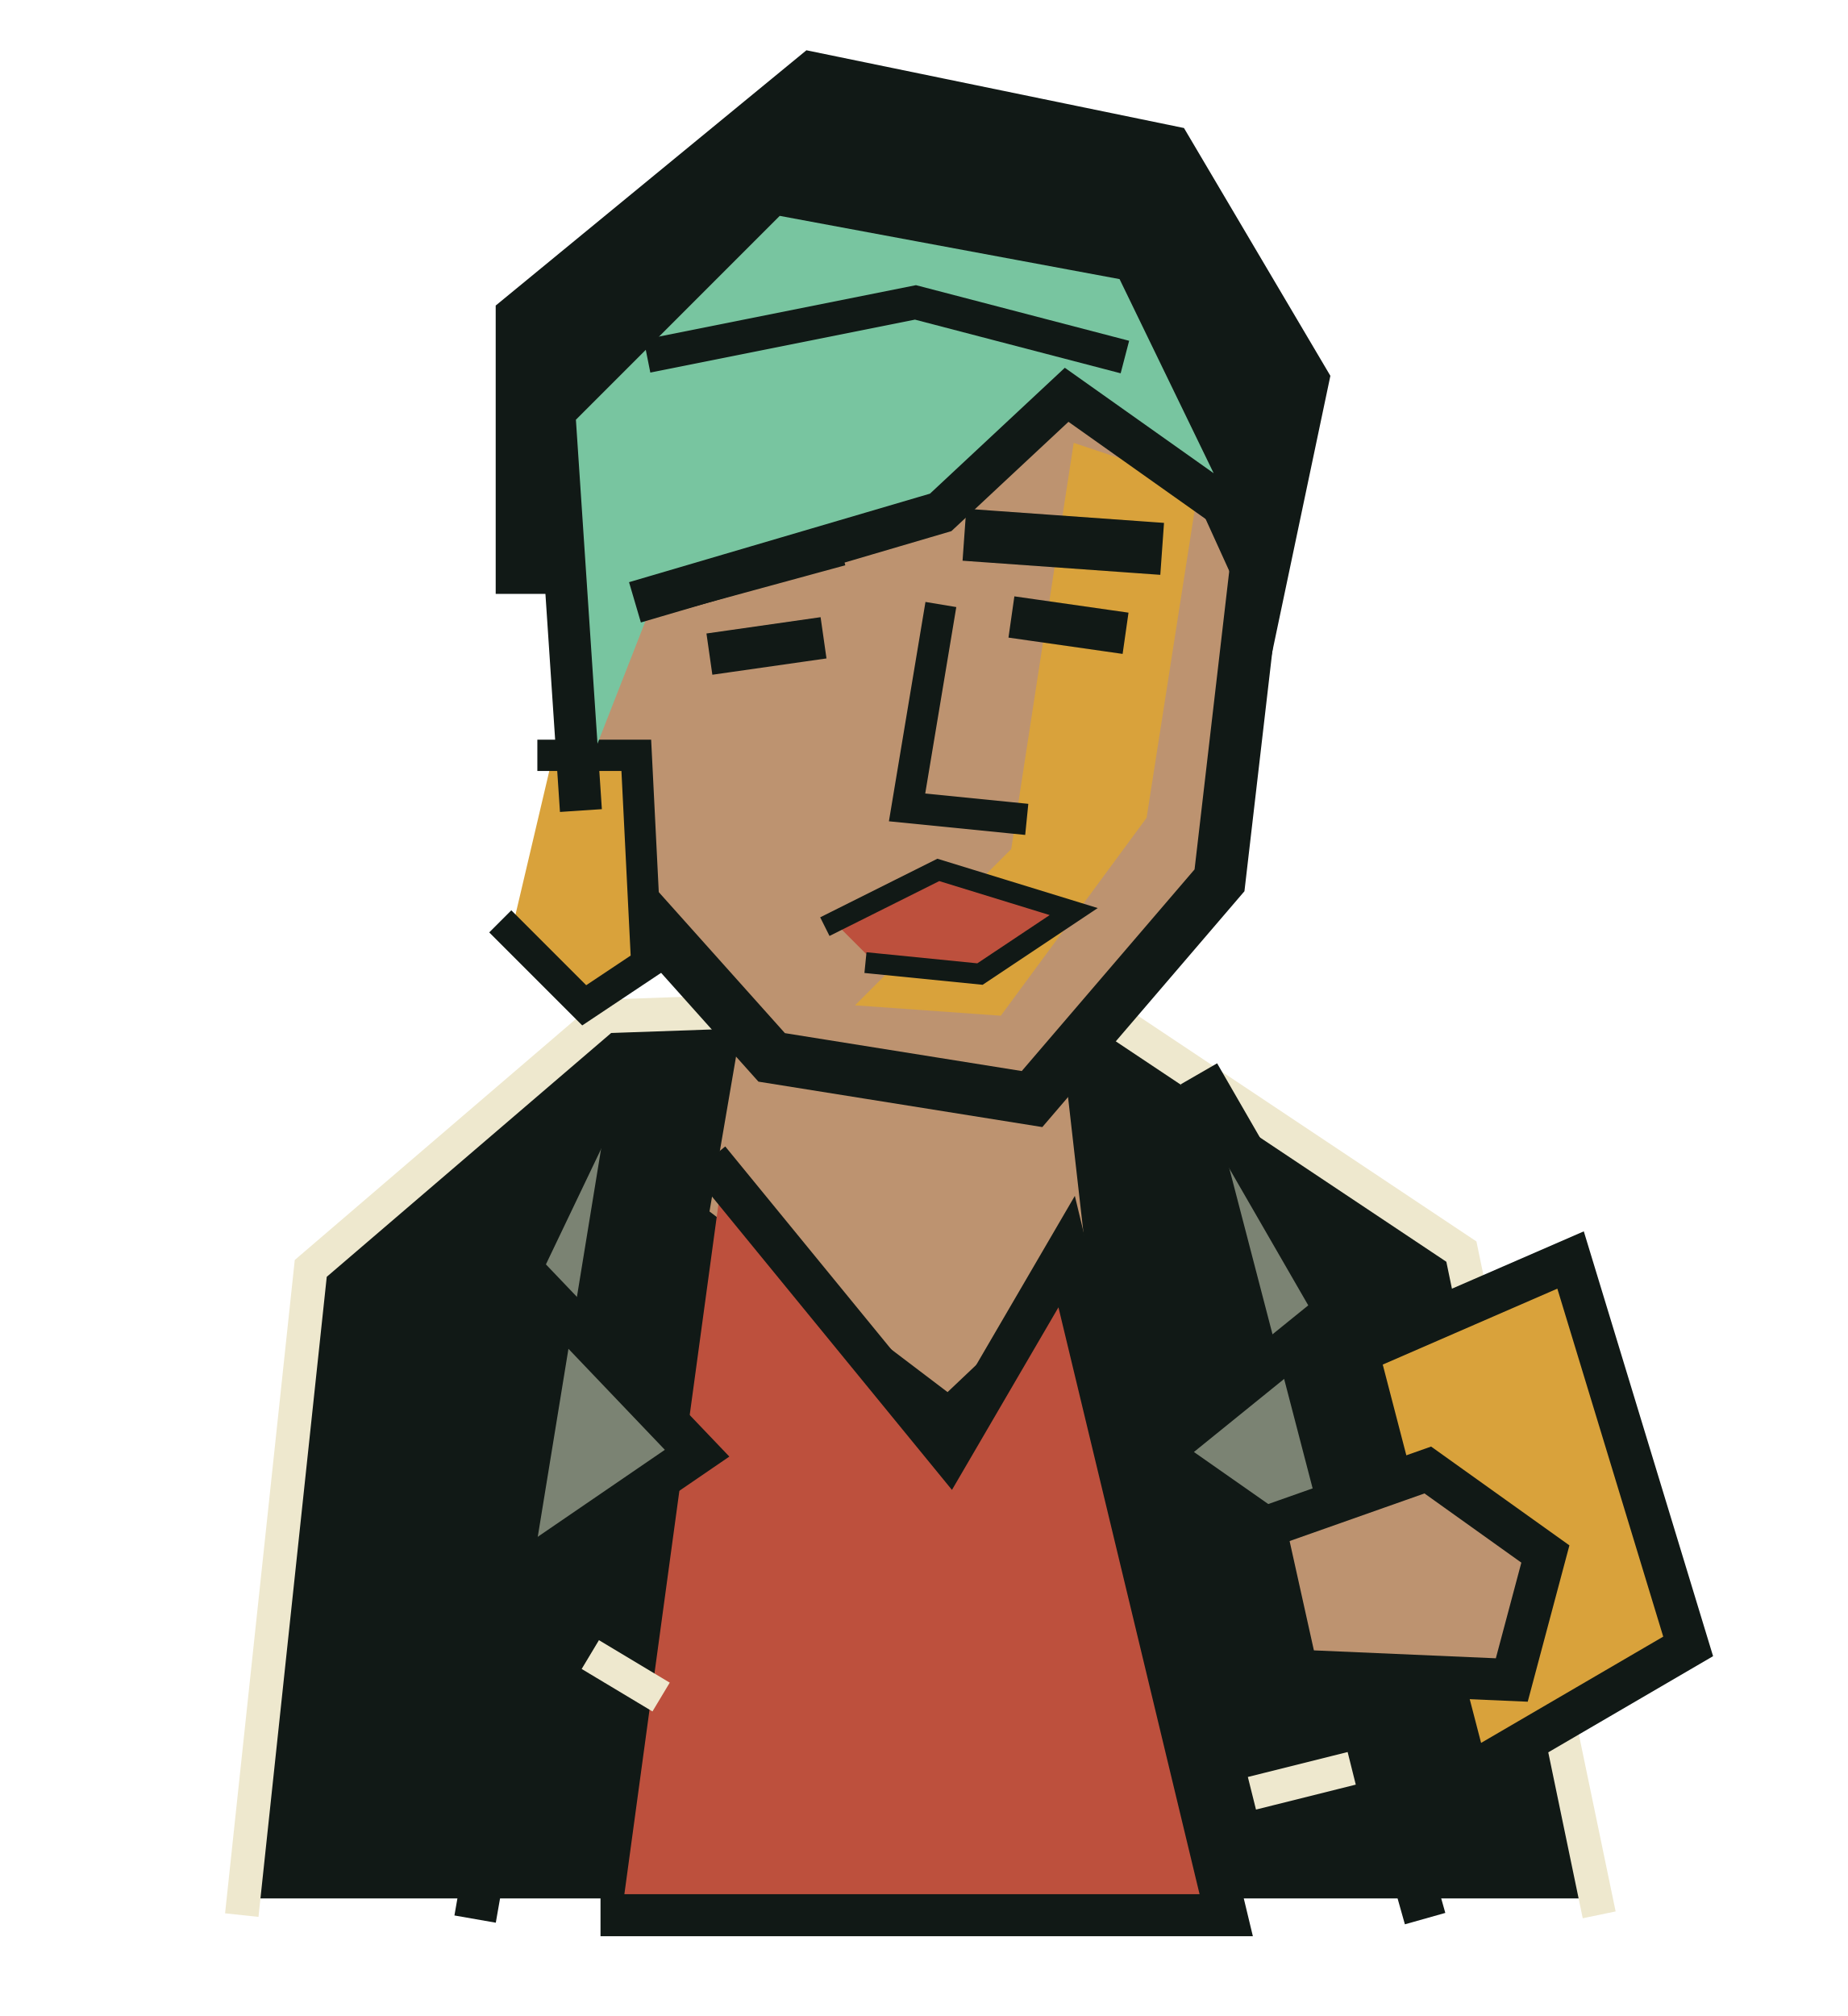
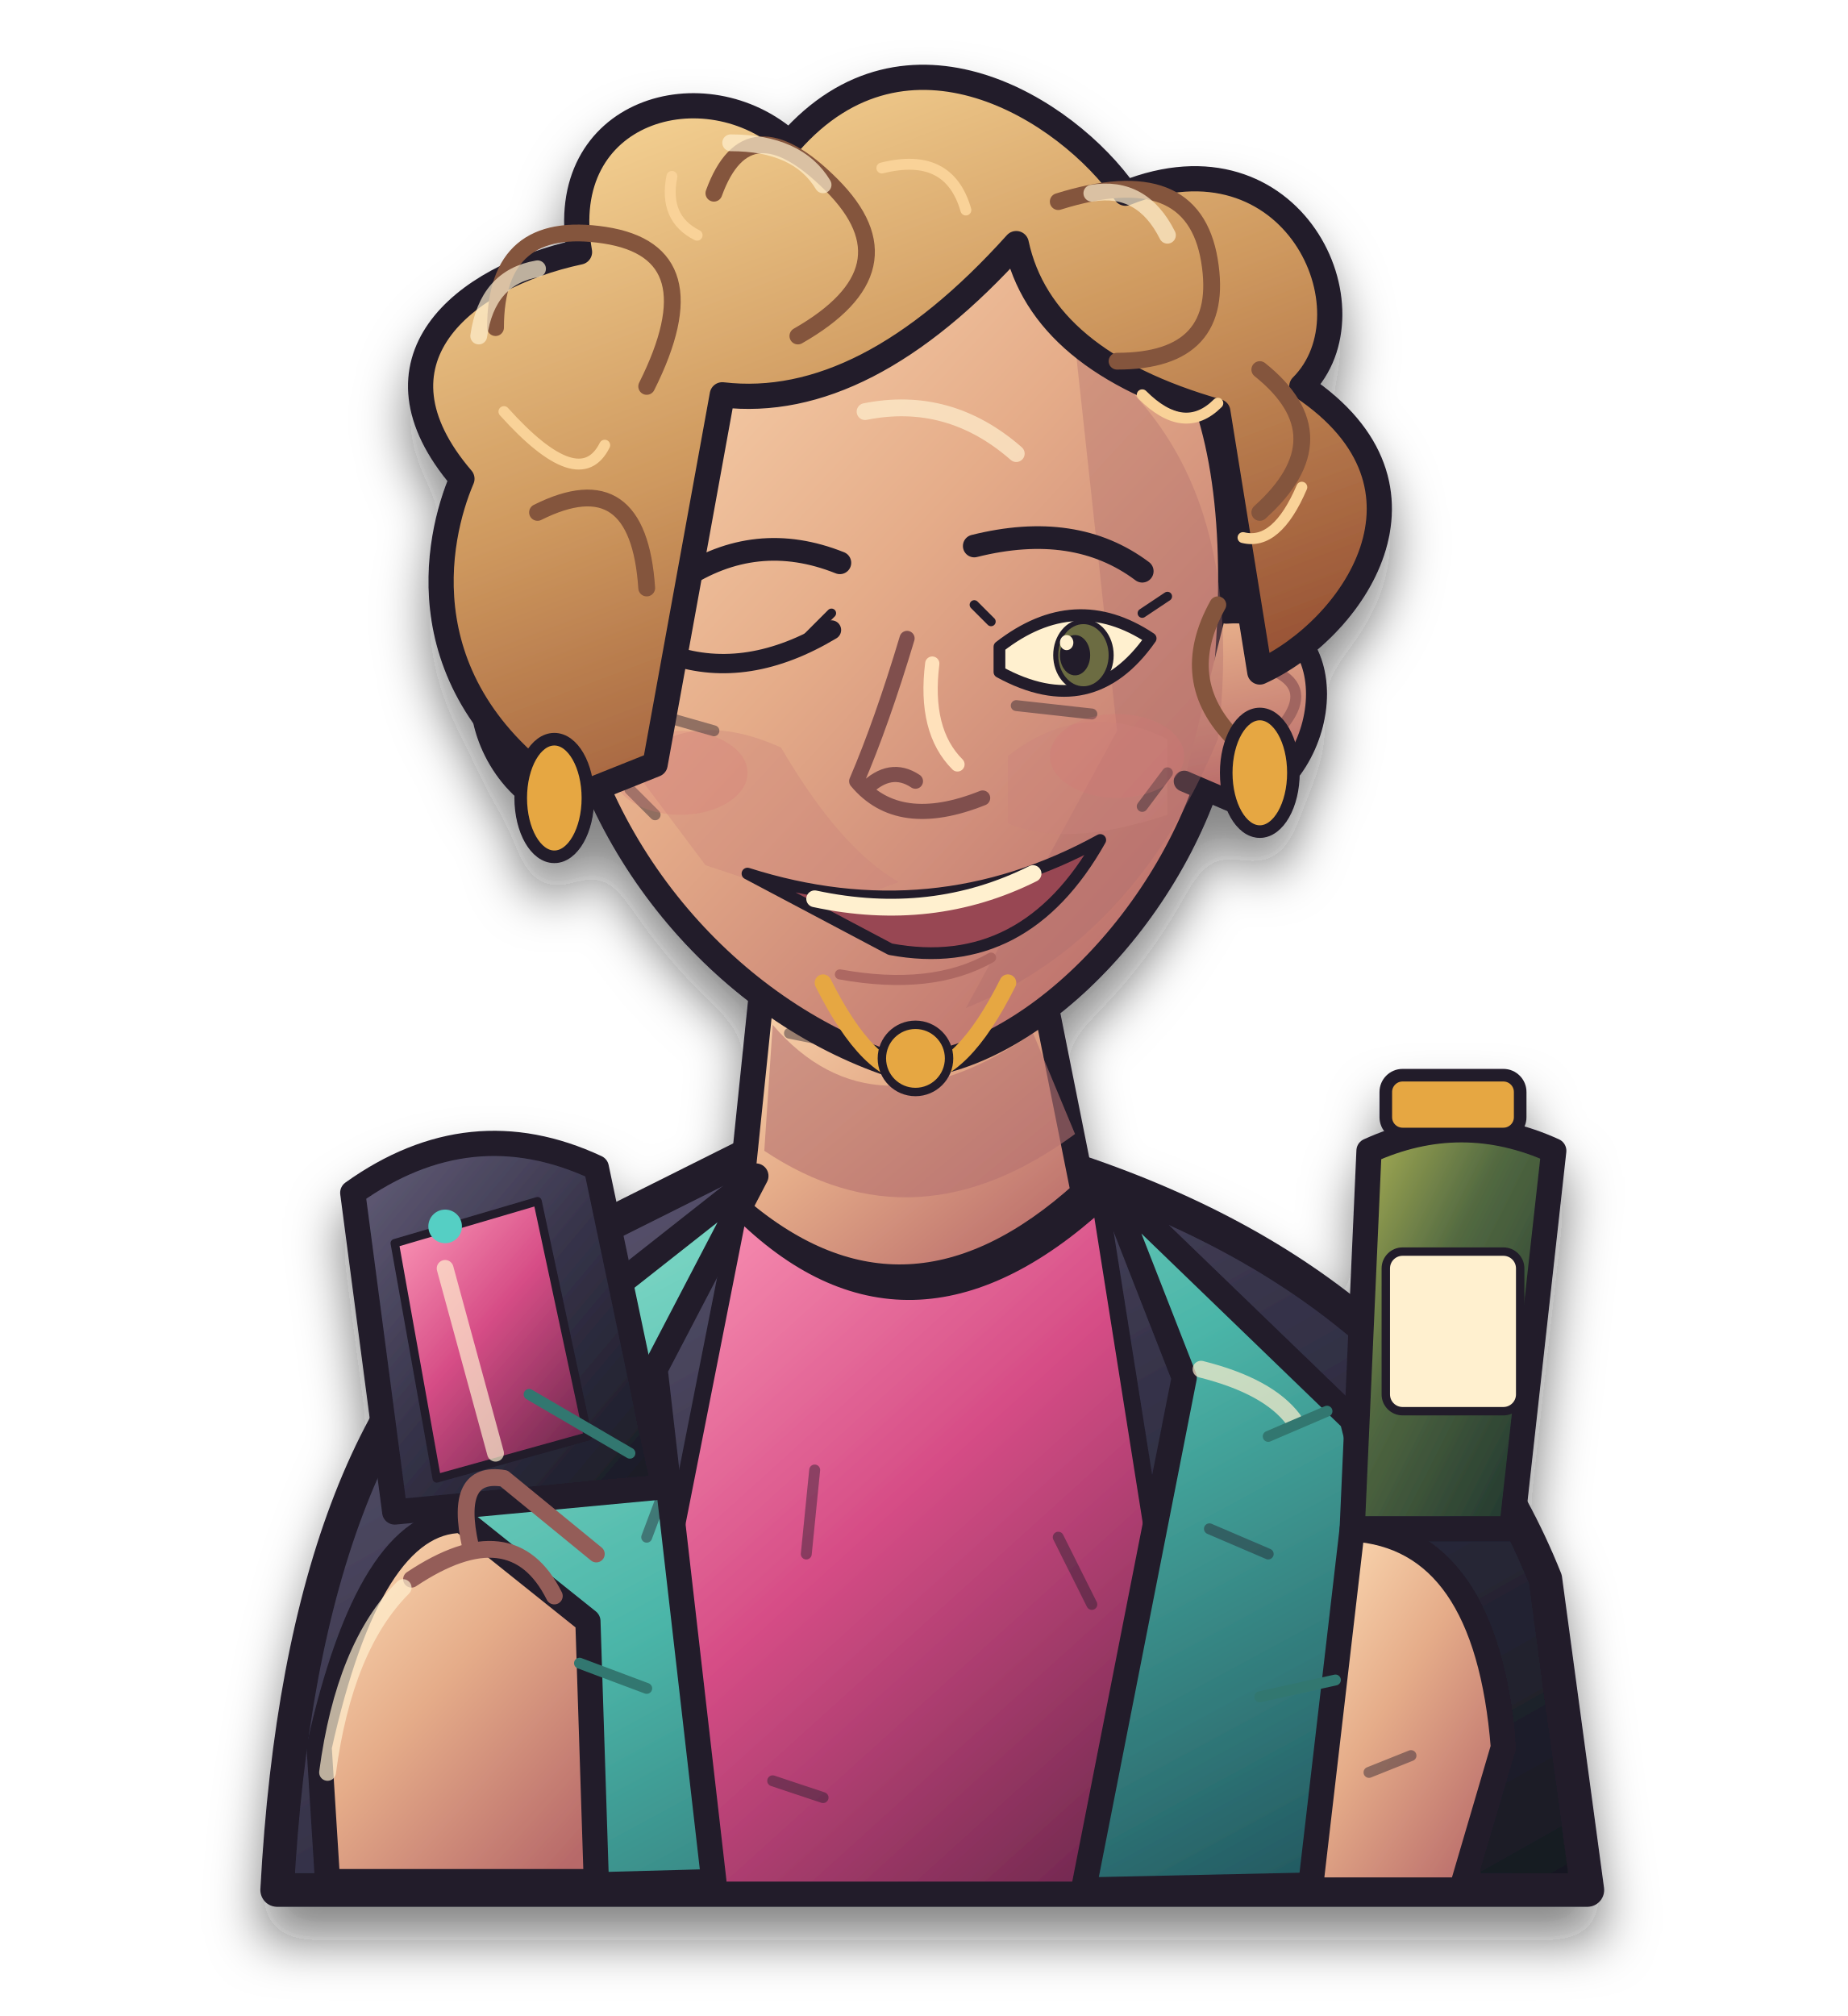
<svg xmlns="http://www.w3.org/2000/svg" viewBox="0 0 220 240" role="img" aria-labelledby="title">
  <defs>
-     <pattern id="hatch" width="10" height="10" patternUnits="userSpaceOnUse" patternTransform="rotate(-18)">
-       <path d="M0 0V10" stroke="#111916" stroke-width="2" opacity=".3" />
+     <linearGradient id="skin" x1="0" y1="0" x2=".85" y2="1">
+       <stop stop-color="#ffe0b8" />
+       <stop offset=".48" stop-color="#e5ac89" />
+       <stop offset="1" stop-color="#b76969" />
+     </linearGradient>
+     <linearGradient id="paper" x1="0" y1="0" x2=".7" y2="1">
+       <stop stop-color="#fff9dd" />
+       <stop offset=".7" stop-color="#e5ca97" />
+       <stop offset="1" stop-color="#af815a" />
+     </linearGradient>
+     <linearGradient id="gold" x1="0" y1="0" x2=".8" y2="1">
+       <stop stop-color="#fff0a3" />
+       <stop offset=".45" stop-color="#e6a743" />
+       <stop offset="1" stop-color="#9d522d" />
+     </linearGradient>
+     <linearGradient id="teal" x1="0" y1="0" x2=".8" y2="1">
+       <stop stop-color="#90e5d1" />
+       <stop offset=".5" stop-color="#4bb5a8" />
+       <stop offset="1" stop-color="#245c63" />
+     </linearGradient>
+     <linearGradient id="pink" x1="0" y1="0" x2=".8" y2="1">
+       <stop stop-color="#ff9dbb" />
+       <stop offset=".5" stop-color="#d64d86" />
+       <stop offset="1" stop-color="#71294f" />
+     </linearGradient>
+     <linearGradient id="cloth" x1="0" y1="0" x2="1" y2="1">
+       <stop stop-color="#66607b" />
+       <stop offset=".5" stop-color="#353248" />
+       <stop offset="1" stop-color="#161820" />
+     </linearGradient>
+     <linearGradient id="bread" x1="0" y1="0" x2=".5" y2="1">
+       <stop stop-color="#ffe1a1" />
+       <stop offset=".55" stop-color="#ce985e" />
+       <stop offset="1" stop-color="#985335" />
+     </linearGradient>
+     <linearGradient id="beer" x1="0" y1="0" x2="1" y2="1">
+       <stop stop-color="#b2b757" />
+       <stop offset=".4" stop-color="#526941" />
+       <stop offset="1" stop-color="#172d2c" />
+     </linearGradient>
+     <linearGradient id="red" x1="0" y1="0" x2=".7" y2="1">
+       <stop stop-color="#f18370" />
+       <stop offset=".5" stop-color="#be4c4d" />
+       <stop offset="1" stop-color="#71333d" />
+     </linearGradient>
+     <radialGradient id="glow">
+       <stop stop-color="#efbd7a" stop-opacity=".35" />
+       <stop offset="1" stop-color="#efbd7a" stop-opacity="0" />
+     </radialGradient>
+     <radialGradient id="neon">
+       <stop stop-color="#f05ba5" stop-opacity=".6" />
+       <stop offset="1" stop-color="#f05ba5" stop-opacity="0" />
+     </radialGradient>
+     <filter id="shadow" x="-30%" y="-25%" width="160%" height="160%">
+       <feDropShadow dx="0" dy="4" stdDeviation="3" flood-color="#100f19" flood-opacity=".52" />
+     </filter>
+     <filter id="bloom" x="-60%" y="-60%" width="220%" height="220%">
+       <feGaussianBlur stdDeviation="3" />
+     </filter>
+     <pattern id="inkgrain" width="19" height="23" patternUnits="userSpaceOnUse">
+       <path d="M2 4l3 1m8 12 2-1m-6 8 2 1" stroke="#fff4d4" stroke-width=".6" opacity=".15" />
+       <path d="m9 8 2-1m6 14 2-1" stroke="#201b2a" stroke-width=".7" opacity=".2" />
    </pattern>
  </defs>
-   <g stroke-linejoin="miter" stroke-linecap="square">
-     <path d="M29 226 37 151 72 121 129 119 174 149 190 226" fill="#111916" stroke="#eee8ce" stroke-width="4" stroke-linejoin="miter" stroke-linecap="square" />
-     <path d="M90 112 127 107 132 151 113 169 84 147" fill="#bd9370" stroke="#111916" stroke-width="5" stroke-linejoin="miter" stroke-linecap="square" />
-     <path d="M86 140 113 173 127 149 146 228 74 228" fill="#bd503d" stroke="#111916" stroke-width="5" stroke-linejoin="miter" stroke-linecap="square" />
-     <path d="M73 128 62 151 83 173 64 186 57 226" fill="#7b8373" stroke="#111916" stroke-width="5" stroke-linejoin="miter" stroke-linecap="square" />
-     <path d="M144 130 159 156 138 173 158 187 169 226" fill="#7b8373" stroke="#111916" stroke-width="5" stroke-linejoin="miter" stroke-linecap="square" />
-     <g transform="translate(108 80) scale(1.24)">
-       <path d="M-32-35 -10-49 22-43 35-23 30 20 12 41 -13 37 -30 18" fill="#bd9370" stroke="#111916" stroke-width="5" stroke-linejoin="miter" stroke-linecap="square" />
-       <path d="M-30-15 -19-32 0-31 11-42 24-31 34-9 38-28 25-50 -9-57 -37-34 -37-10" fill="#111916" stroke="#111916" stroke-width="5" stroke-linejoin="miter" stroke-linecap="square" />
-       <path d="M16-22 28-18 23 14 9 33 -5 32 10 17" fill="#d9a23b" stroke="none" stroke-width="0" stroke-linejoin="miter" stroke-linecap="square" />
-       <path d="M-20-9 -9-12 M8-13 22-12" fill="none" stroke="#111916" stroke-width="5" stroke-linejoin="miter" stroke-linecap="square" />
-       <path d="M-17-2 -10-3 M12-5 19-4" fill="none" stroke="#111916" stroke-width="4" stroke-linejoin="miter" stroke-linecap="square" />
-       <path d="M3-5 0 13 10 14" fill="#bd9370" stroke="#111916" stroke-width="3" stroke-linejoin="miter" stroke-linecap="square" />
-       <path d="M-7 24 3 19 16 23 7 29 -3 28" fill="#bd503d" stroke="#111916" stroke-width="2" stroke-linejoin="miter" stroke-linecap="square" />
-       <path d="M-34 8 -26 8 -25 28 -31 32 -38 25" fill="#d9a23b" stroke="#111916" stroke-width="3" stroke-linejoin="miter" stroke-linecap="square" />
+   <g stroke-linecap="round" stroke-linejoin="round">
+     <g filter="url(#shadow)">
+       <ellipse cx="110" cy="215" rx="74" ry="11" fill="#100f19" stroke="none" stroke-width="0" opacity=".35" />
+       <path d="M33 225Q36 169 62 151L90 137L127 139Q170 153 184 188L189 225Z" fill="url(#cloth)" stroke="#211c2a" stroke-width="4" />
+       <path d="M91 115L88 144Q108 161 129 142L123 112" fill="url(#skin)" stroke="#211c2a" stroke-width="3" />
+       <path d="M92 122q12 14 31 1L128 135Q109 149 91 137Z" fill="#b67170" stroke="none" stroke-width="0" opacity=".6" />
+       <path d="M88 144Q108 164 131 143L144 225H72Z" fill="url(#pink)" stroke="#211c2a" stroke-width="2" />
+       <path d="M90 140L78 163L85 224L48 225L57 166ZM132 141L141 164L129 225L175 224L161 169Z" fill="url(#teal)" stroke="#211c2a" stroke-width="3" />
+       <path d="M70 52C72 29 96 20 121 28C143 32 150 53 145 89C140 109 122 127 107 127C88 121 71 103 67 80Z" fill="url(#skin)" stroke="#211c2a" stroke-width="3" />
+       <path d="M70 74C55 69 53 89 65 96L71 94M146 73C161 72 159 92 148 96L141 93" fill="url(#skin)" stroke="#211c2a" stroke-width="2.5" />
+       <path d="M128 41Q149 55 145 88Q135 112 115 120L133 87Z" fill="#ad6a6b" stroke="none" stroke-width="0" opacity=".35" />
+       <path d="M75 91Q82 84 93 89Q100 101 107 105L99 108Q90 105 84 103ZM120 90Q129 83 139 88L139 97Q127 101 120 98Z" fill="#ca827a" stroke="none" stroke-width="0" opacity=".36" />
+       <path d="M81 69Q90 63 100 67M116 65Q128 62 136 68" fill="none" stroke="#211c2a" stroke-width="2.7" />
+       <path d="M80 78Q89 81 99 75" fill="none" stroke="#211c2a" stroke-width="2.3" />
+       <path d="M119 77Q128 70 137 76Q130 86 119 80Z" fill="#fff0cf" stroke="#211c2a" stroke-width="1.4" />
+       <ellipse cx="129" cy="78" rx="3.3" ry="4" fill="#6c6c42" stroke="#211c2a" stroke-width="0.6" />
+       <ellipse cx="128" cy="78" rx="1.8" ry="2.4" fill="#211c2a" stroke="none" stroke-width="0" />
+       <ellipse cx="127" cy="76.5" rx="0.8" ry="0.9" fill="#fff0cf" stroke="none" stroke-width="0" />
+       <path d="M118 74l-2-2M136 73l3-2M96 76l3-3" fill="none" stroke="#211c2a" stroke-width="1.1" />
+       <path d="M108 76Q105 86 102 93Q107 99 117 95M103 94q3-3 6-1" fill="none" stroke="#80504e" stroke-width="1.8" />
+       <path d="M111 79Q110 87 114 91" fill="none" stroke="#ffe1bb" stroke-width="1.7" />
+       <path d="M62 80q-5 2-2 7l4 1M152 80q4 2 1 6l-3 2" fill="none" stroke="#a06560" stroke-width="1.3" />
+       <path d="M103 49Q113 47 121 54" fill="none" stroke="#fff0cf" stroke-width="2" opacity=".7" />
+       <path d="M89 104Q111 111 131 100Q122 116 106 113Z" fill="#984753" stroke="#211c2a" stroke-width="1.4" />
+       <path d="M97 107q14 3 26-3" fill="none" stroke="#fff0cf" stroke-width="2" />
+       <path d="M100 116q11 2 18-2" fill="none" stroke="#ad6862" stroke-width="1.2" />
+       <path d="M78 85l7 2M121 84l9 1M75 94l3 3M139 92l-3 4M94 123l5 1" fill="none" stroke="#211c2a" stroke-width="1.3" opacity=".43" />
+       <ellipse cx="81" cy="92" rx="8" ry="5" fill="#d47676" stroke="none" stroke-width="0" opacity=".26" />
+       <ellipse cx="133" cy="90" rx="8" ry="5" fill="#d47676" stroke="none" stroke-width="0" opacity=".24" />
+       <path d="M68 95C48 82 52 64 55 57C43 43 55 33 69 30C66 13 84 8 94 17C108 1 127 13 134 23C154 15 164 37 155 46C173 58 161 75 150 80L145 49Q124 43 121 29Q103 49 86 47L78 91Z" fill="url(#bread)" stroke="#211c2a" stroke-width="3" />
+       <path d="M59 39q0-13 13-11t5 18M85 23q4-11 14-1t-4 18M126 24q16-5 18 7t-11 12M150 44q10 8 0 17M64 61q12-6 13 9M145 72q-5 9 2 16" fill="none" stroke="#84543c" stroke-width="2" />
+       <path d="M57 40q1-7 7-8M87 17q8 0 11 5M130 23q6-1 9 5" fill="none" stroke="#fff0cf" stroke-width="2" opacity=".7" />
+       <path d="M60 49q9 10 12 4M80 21q-1 5 3 7M105 20q8-2 10 5M136 47q5 5 9 1M155 58q-3 7-7 6" fill="none" stroke="#f9d298" stroke-width="1.3" />
+       <path d="M98 117Q109 139 120 117" fill="none" stroke="#e6a743" stroke-width="2" />
+       <ellipse cx="109" cy="126" rx="4" ry="4" fill="#e6a743" stroke="#211c2a" stroke-width="1" />
+       <ellipse cx="66" cy="95" rx="4" ry="7" fill="#e6a743" stroke="#211c2a" stroke-width="1.5" />
+       <ellipse cx="150" cy="92" rx="4" ry="7" fill="#e6a743" stroke="#211c2a" stroke-width="1.5" />
+       <path d="M38 208Q44 181 55 181L70 193L71 224H39Z" fill="url(#skin)" stroke="#211c2a" stroke-width="3" />
+       <path d="M47 180L42 142Q56 132 71 139L79 177Z" fill="url(#cloth)" stroke="#211c2a" stroke-width="3" />
+       <path d="M47 148L64 143L70 171L52 176Z" fill="url(#pink)" stroke="#211c2a" stroke-width="1" />
+       <ellipse cx="53" cy="146" rx="2" ry="2" fill="#55cfc4" stroke="none" stroke-width="0" />
+       <path d="M49 188q12-8 17 2M56 184q-2-9 4-8l11 9" fill="none" stroke="#945d59" stroke-width="2" />
+       <path d="M161 182Q177 183 179 208L174 225H156Z" fill="url(#skin)" stroke="#211c2a" stroke-width="3" />
+       <path d="M161 182l2-45q11-5 22 0l-5 45Z" fill="url(#beer)" stroke="#211c2a" stroke-width="3" />
+       <rect x="165" y="128" width="16" height="7" rx="2" fill="#e6a743" stroke="#211c2a" stroke-width="1.5" />
+       <rect x="165" y="149" width="16" height="19" rx="2" fill="#fff0cf" stroke="#211c2a" stroke-width="1" />
+       <path d="M39 211q2-15 9-22M59 173l-6-22M143 163q8 2 11 6" fill="none" stroke="#fff0cf" stroke-width="2" opacity=".7" />
+       <path d="M80 175l-3 8M144 182l7 3M163 211l5-2" fill="none" stroke="#211c2a" stroke-width="1.3" opacity=".43" />
+       <path d="M63 166l12 7M69 198l8 3M151 171l7-3M150 202l9-2" fill="none" stroke="#32776f" stroke-width="1.3" />
+       <path d="M97 175l-1 10M126 183l4 8M92 212l6 2" fill="none" stroke="#211c2a" stroke-width="1.3" opacity=".43" />
    </g>
-     <path d="M69 94 66 49 92 23 135 31 151 64 127 47 112 61 78 71" fill="#78c5a0" stroke="#111916" stroke-width="5" stroke-linejoin="miter" stroke-linecap="square" />
-     <path d="M79 42 109 36 132 42" fill="none" stroke="#111916" stroke-width="4" stroke-linejoin="miter" stroke-linecap="square" />
-     <path d="M164 160 187 150 201 196 177 210" fill="#d9a23b" stroke="#111916" stroke-width="5" stroke-linejoin="miter" stroke-linecap="square" />
-     <path d="M153 181 170 175 184 185 180 200 157 199" fill="#bd9370" stroke="#111916" stroke-width="5" stroke-linejoin="miter" stroke-linecap="square" />
-     <path d="M72 198 77 201 M159 211 151 213" fill="none" stroke="#eee8ce" stroke-width="4" stroke-linejoin="miter" stroke-linecap="square" />
  </g>
</svg>
